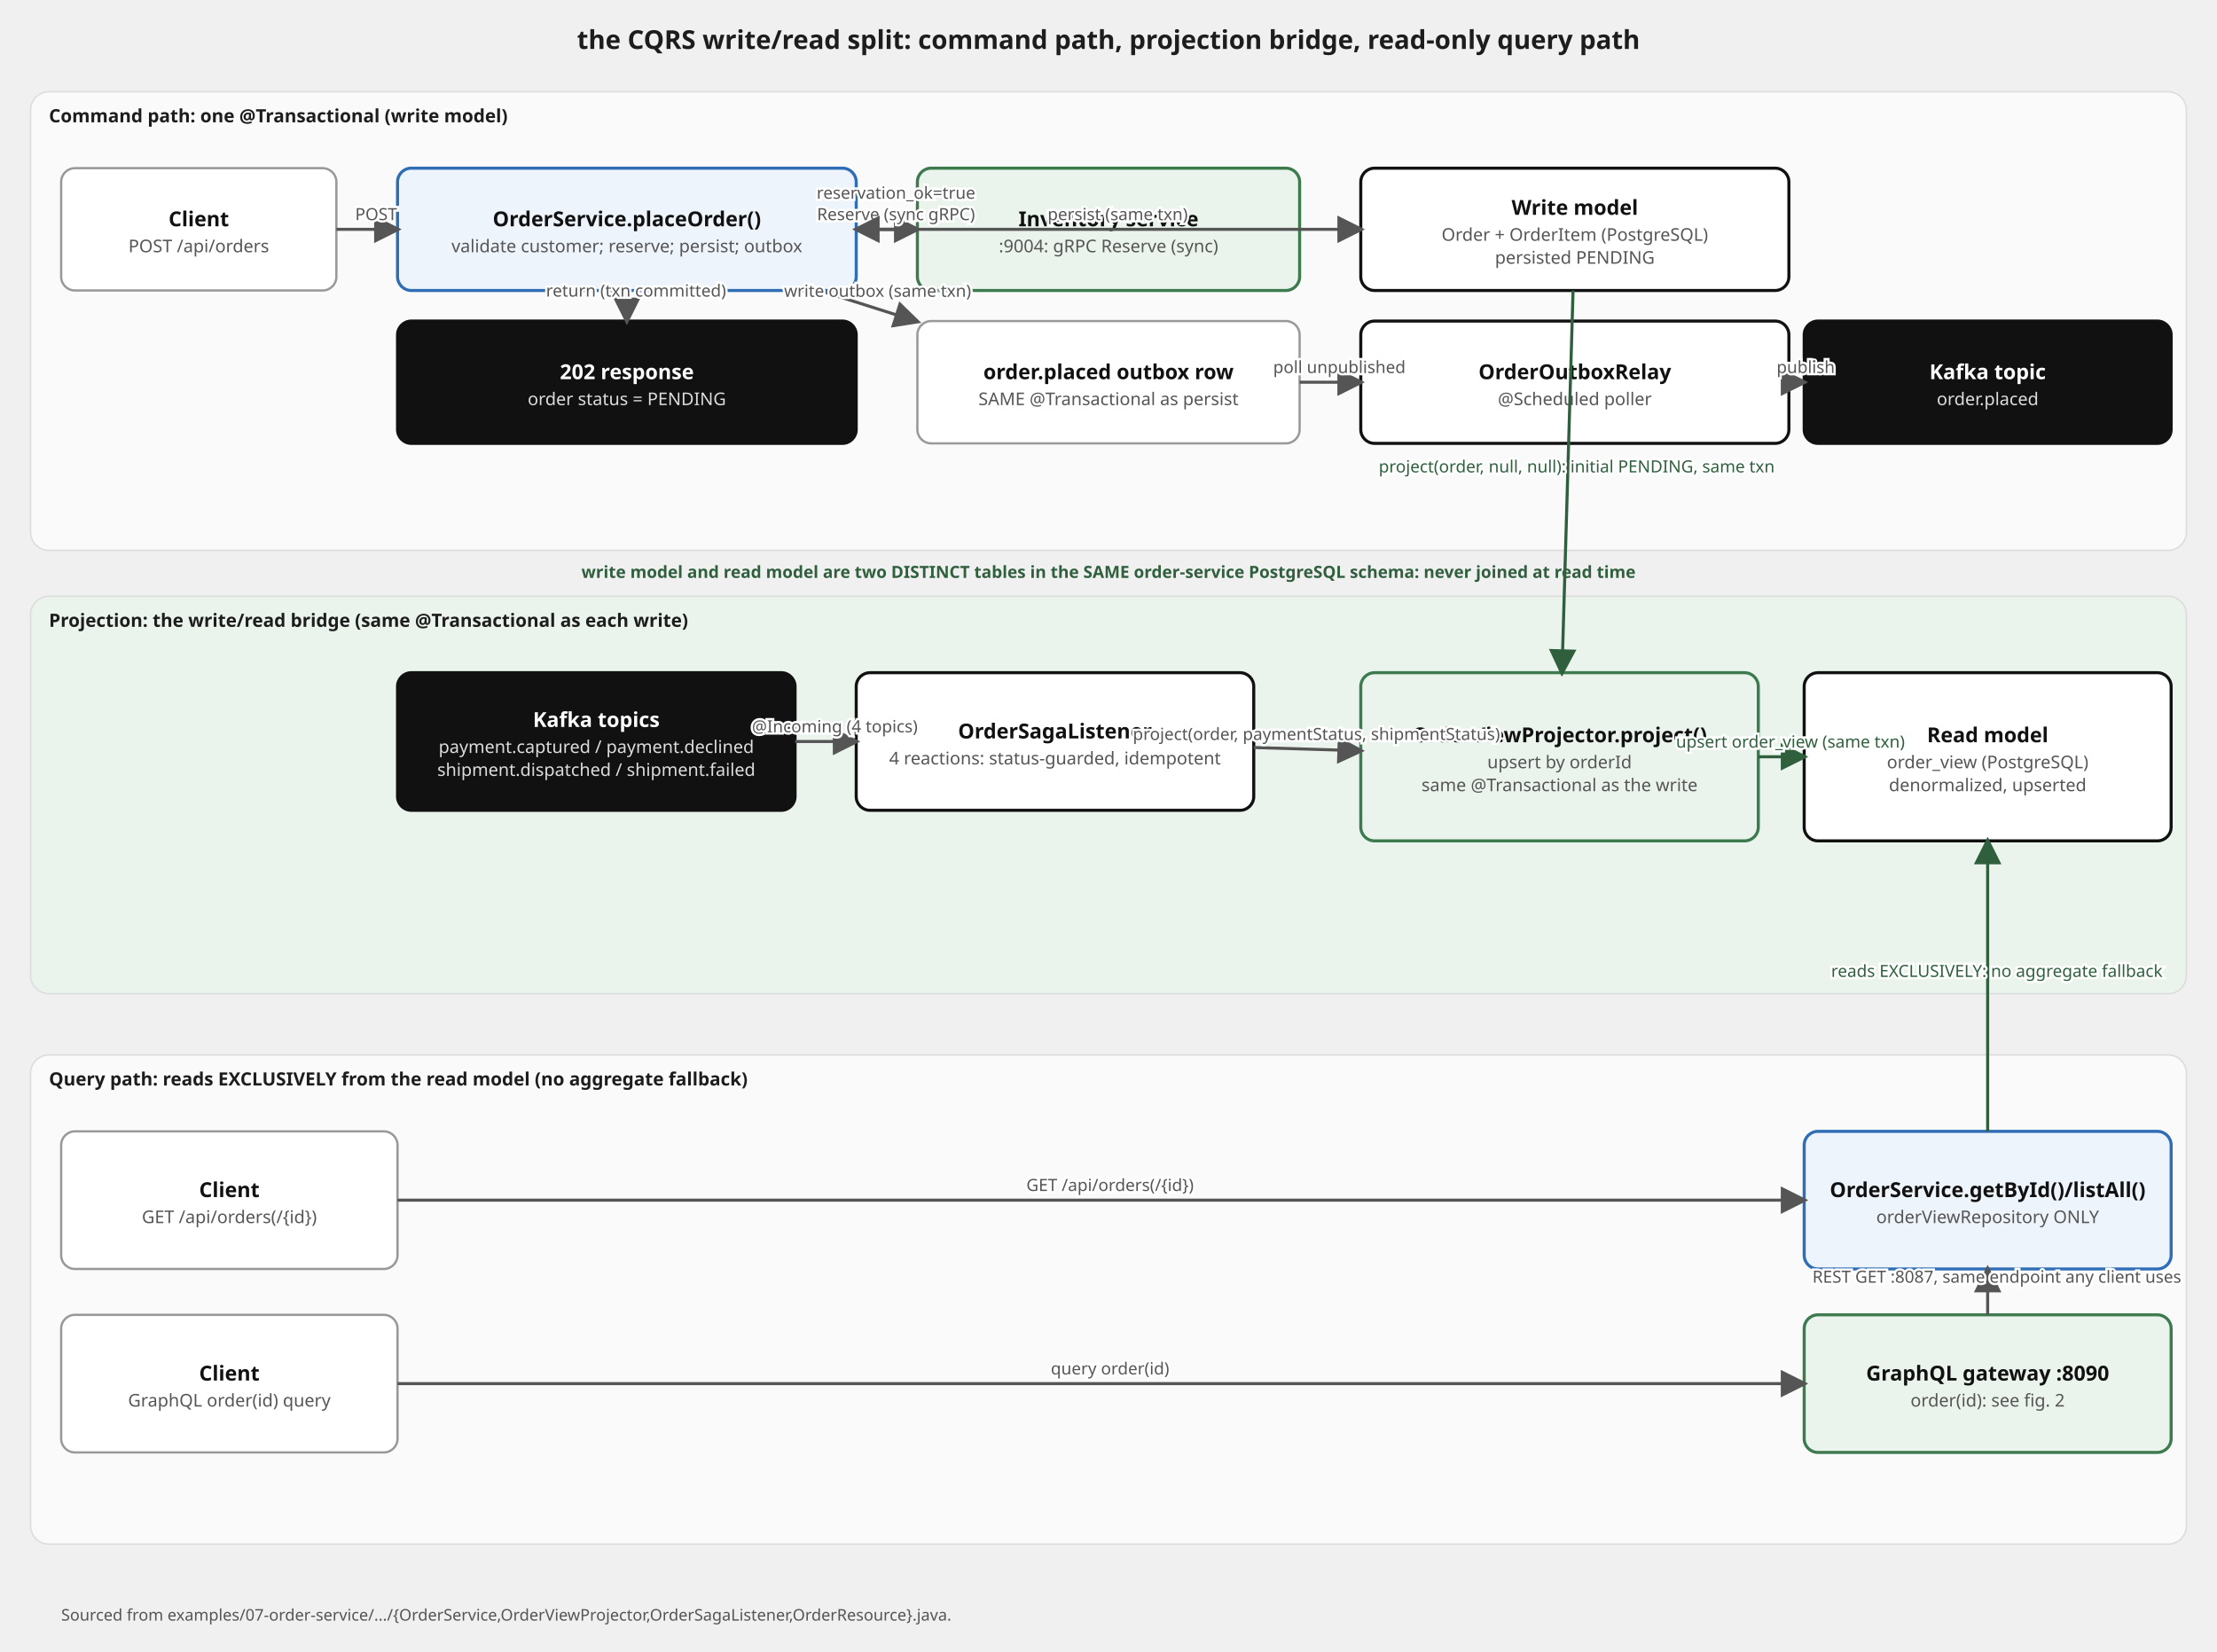
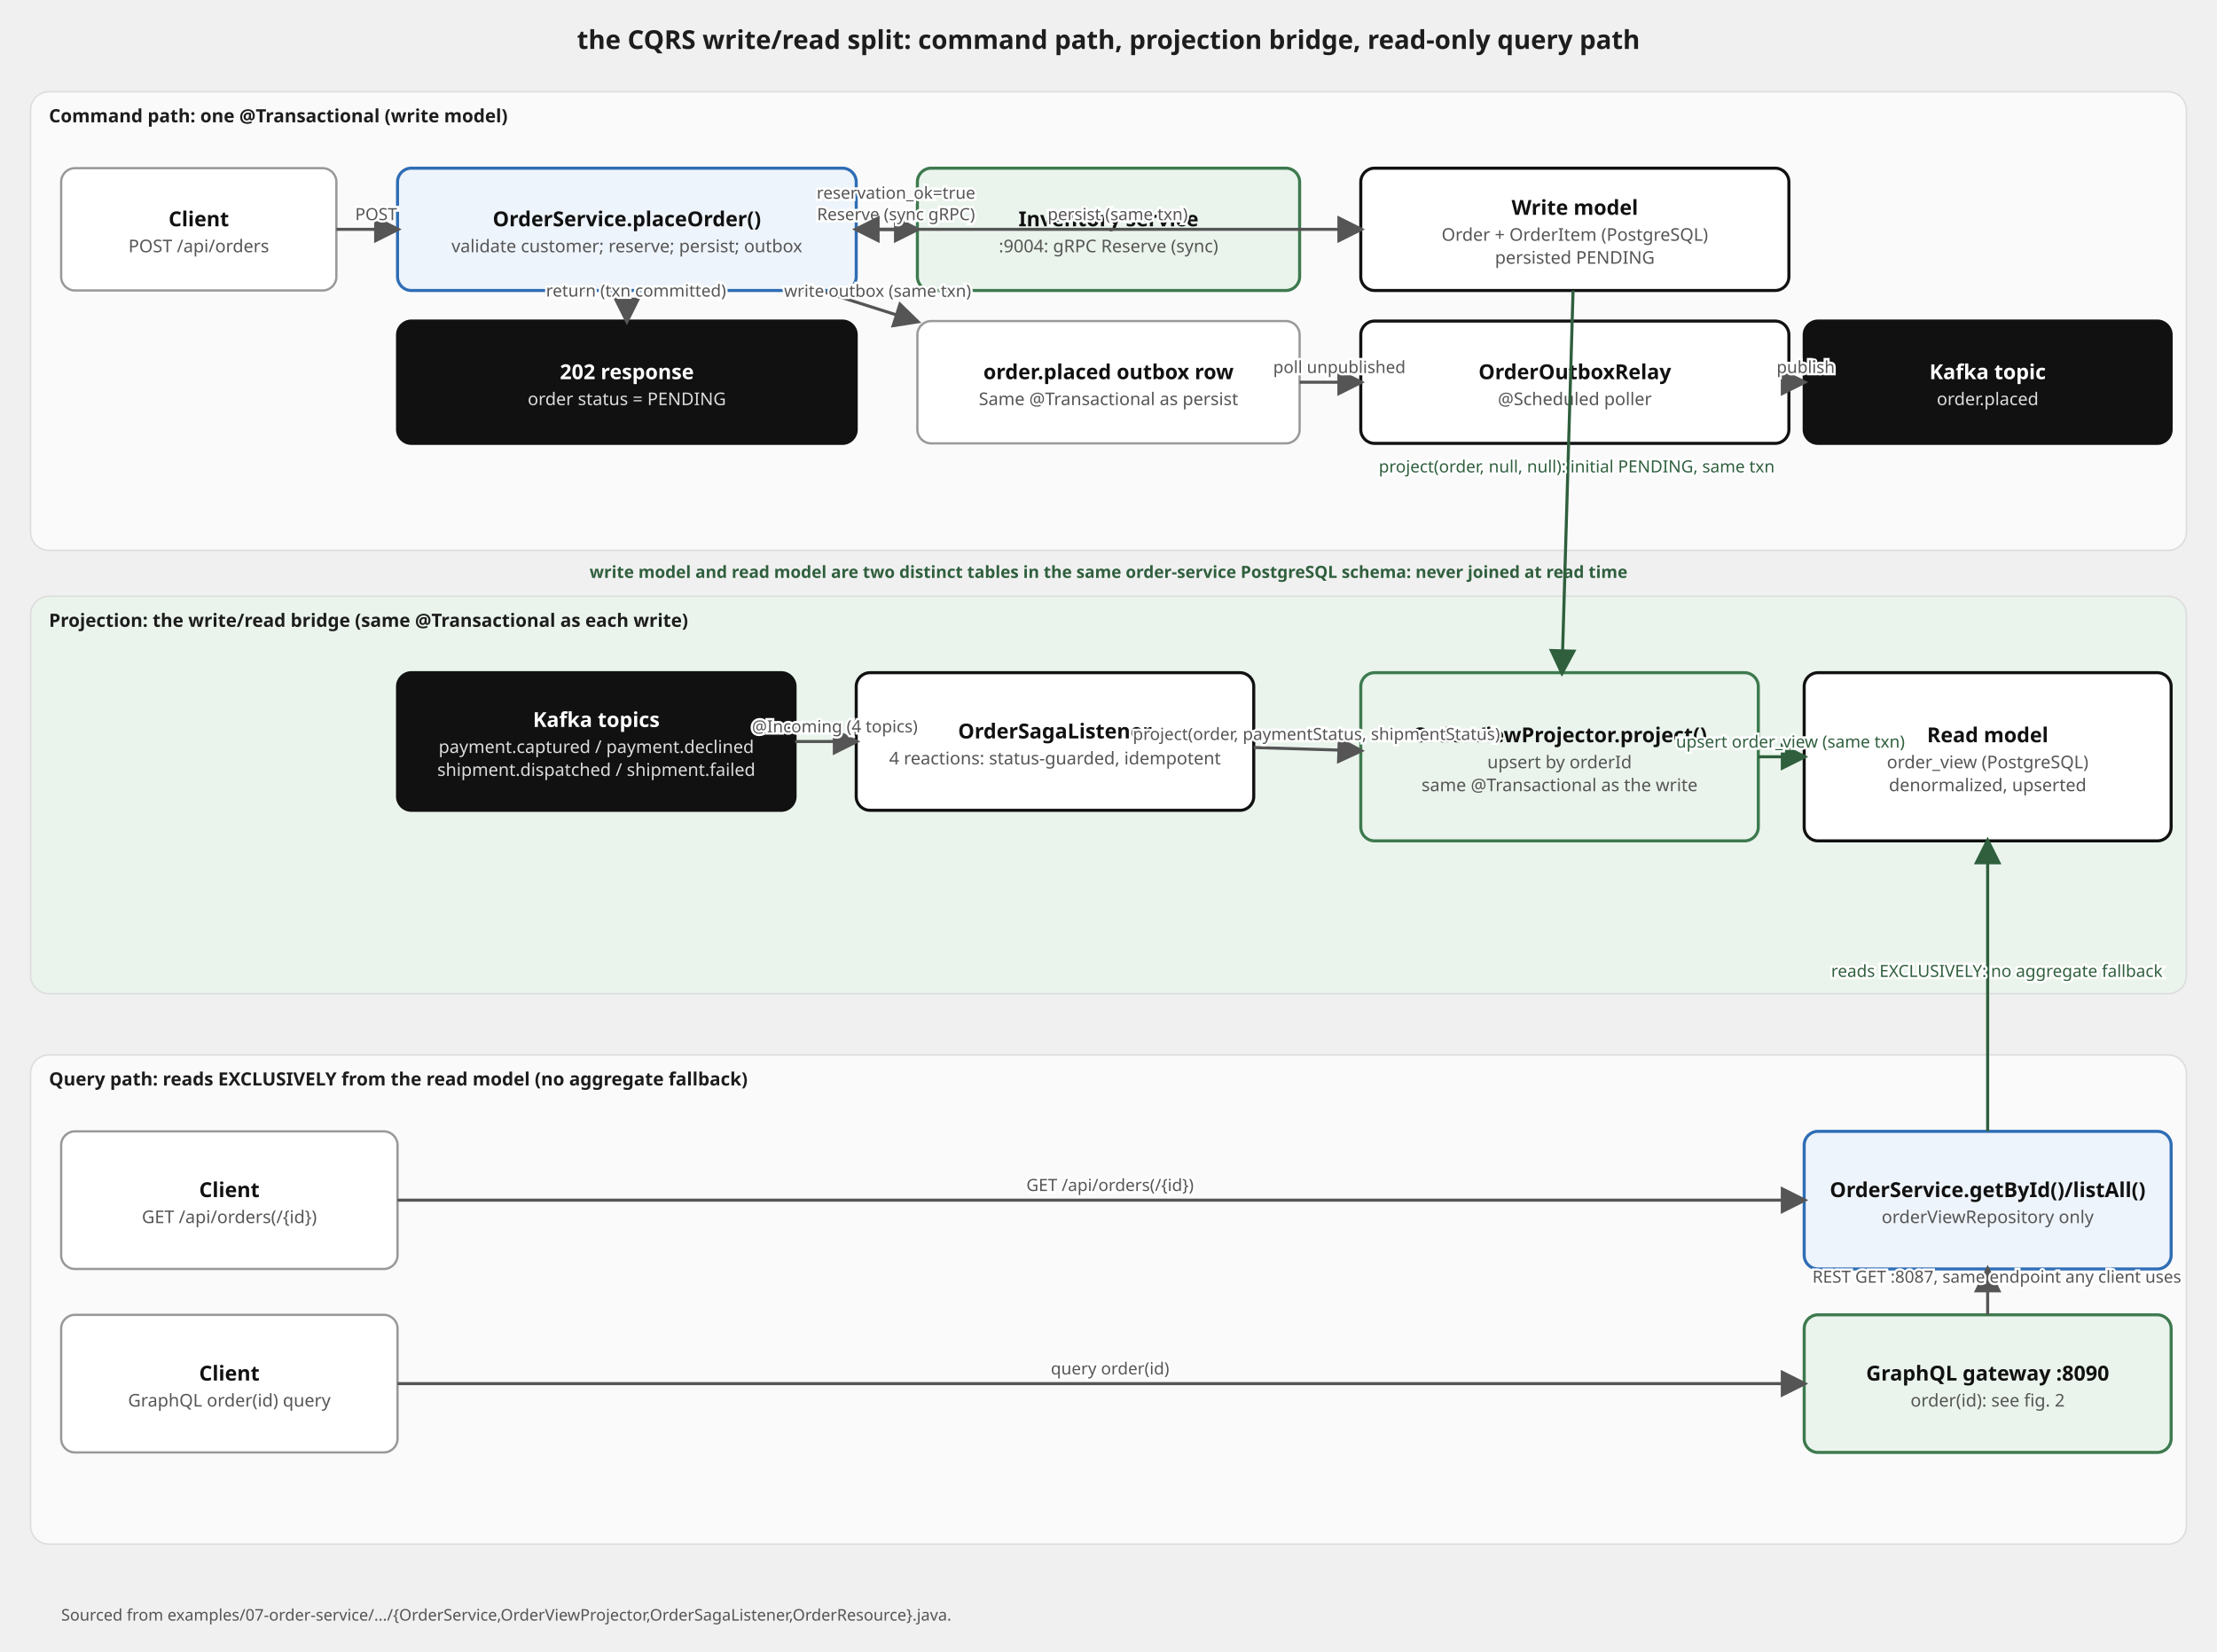
<svg xmlns="http://www.w3.org/2000/svg" viewBox="0 0 1450 1080" font-family="'Red Hat Text', system-ui, sans-serif" role="img">
  <defs>
    <marker id="a" viewBox="0 0 10 10" refX="8.5" refY="5" markerWidth="9" markerHeight="9" orient="auto-start-reverse">
      <path d="M0,0 L10,5 L0,10 z" fill="#555" />
    </marker>
    <marker id="am" viewBox="0 0 10 10" refX="8.5" refY="5" markerWidth="9" markerHeight="9" orient="auto-start-reverse">
      <path d="M0,0 L10,5 L0,10 z" fill="#2f5f3d" />
    </marker>
  </defs>
  <rect x="20" y="60" width="1410" height="300" rx="12" fill="#fafafa" stroke="#ddd" />
  <text x="32" y="80" font-size="12" font-weight="700" fill="#1d1d1d">Command path: one @Transactional (write model)</text>
  <rect x="20" y="390" width="1410" height="260" rx="12" fill="#eaf4ec" stroke="#ddd" />
  <text x="32" y="410" font-size="12" font-weight="700" fill="#1d1d1d">Projection: the write/read bridge (same @Transactional as each write)</text>
  <rect x="20" y="690" width="1410" height="320" rx="12" fill="#fafafa" stroke="#ddd" />
  <text x="32" y="710" font-size="12" font-weight="700" fill="#1d1d1d">Query path: reads EXCLUSIVELY from the read model (no aggregate fallback)</text>
  <rect x="40" y="110" width="180" height="80" rx="9" fill="#ffffff" stroke="#999999" stroke-width="1.5" />
  <text x="130.0" y="148.0" font-size="13.5" font-weight="700" fill="#111111" text-anchor="middle">Client</text>
  <text x="130.0" y="165.0" font-size="11.5" fill="#555555" text-anchor="middle">POST /api/orders</text>
  <rect x="260" y="110" width="300" height="80" rx="9" fill="#eef4fb" stroke="#2f6db5" stroke-width="2" />
  <text x="410.0" y="148.0" font-size="13.5" font-weight="700" fill="#111111" text-anchor="middle">OrderService.placeOrder()</text>
  <text x="410.0" y="165.0" font-size="11.5" fill="#555555" text-anchor="middle">validate customer; reserve; persist; outbox</text>
  <rect x="600" y="110" width="250" height="80" rx="9" fill="#eaf4ec" stroke="#3d7a4e" stroke-width="2" />
  <text x="725.0" y="148.0" font-size="13.5" font-weight="700" fill="#111111" text-anchor="middle">Inventory service</text>
  <text x="725.0" y="165.0" font-size="11.5" fill="#555555" text-anchor="middle">:9004: gRPC Reserve (sync)</text>
  <rect x="890" y="110" width="280" height="80" rx="9" fill="#ffffff" stroke="#111111" stroke-width="2" />
  <text x="1030.0" y="140.5" font-size="13.5" font-weight="700" fill="#111111" text-anchor="middle">Write model</text>
  <text x="1030.0" y="157.5" font-size="11.5" fill="#555555" text-anchor="middle">Order + OrderItem (PostgreSQL)</text>
  <text x="1030.0" y="172.5" font-size="11.5" fill="#555555" text-anchor="middle">persisted PENDING</text>
  <rect x="260" y="210" width="300" height="80" rx="9" fill="#111111" stroke="#111111" stroke-width="2" />
  <text x="410.0" y="248.0" font-size="13.5" font-weight="700" fill="#ffffff" text-anchor="middle">202 response</text>
  <text x="410.0" y="265.0" font-size="11.5" fill="#dddddd" text-anchor="middle">order status = PENDING</text>
  <rect x="600" y="210" width="250" height="80" rx="9" fill="#ffffff" stroke="#999999" stroke-width="1.5" />
  <text x="725.0" y="248.0" font-size="13.5" font-weight="700" fill="#111111" text-anchor="middle">order.placed outbox row</text>
-   <text x="725.0" y="265.0" font-size="11.5" fill="#555555" text-anchor="middle">SAME @Transactional as persist</text>
+   <text x="725.0" y="265.0" font-size="11.5" fill="#555555" text-anchor="middle">Same @Transactional as persist</text>
  <rect x="890" y="210" width="280" height="80" rx="9" fill="#ffffff" stroke="#111111" stroke-width="2" />
  <text x="1030.0" y="248.0" font-size="13.5" font-weight="700" fill="#111111" text-anchor="middle">OrderOutboxRelay</text>
  <text x="1030.0" y="265.0" font-size="11.5" fill="#555555" text-anchor="middle">@Scheduled poller</text>
  <rect x="1180" y="210" width="240" height="80" rx="9" fill="#111111" stroke="#111111" stroke-width="2" />
  <text x="1300.0" y="248.0" font-size="13.5" font-weight="700" fill="#ffffff" text-anchor="middle">Kafka topic</text>
  <text x="1300.0" y="265.0" font-size="11.5" fill="#dddddd" text-anchor="middle">order.placed</text>
  <rect x="260" y="440" width="260" height="90" rx="9" fill="#111111" stroke="#111111" stroke-width="2" />
  <text x="390.0" y="475.5" font-size="13.5" font-weight="700" fill="#ffffff" text-anchor="middle">Kafka topics</text>
  <text x="390.0" y="492.5" font-size="11.5" fill="#dddddd" text-anchor="middle">payment.captured / payment.declined</text>
  <text x="390.0" y="507.5" font-size="11.5" fill="#dddddd" text-anchor="middle">shipment.dispatched / shipment.failed</text>
  <rect x="560" y="440" width="260" height="90" rx="9" fill="#ffffff" stroke="#111111" stroke-width="2" />
  <text x="690.0" y="483.0" font-size="13.5" font-weight="700" fill="#111111" text-anchor="middle">OrderSagaListener</text>
  <text x="690.0" y="500.0" font-size="11.5" fill="#555555" text-anchor="middle">4 reactions: status-guarded, idempotent</text>
  <rect x="890" y="440" width="260" height="110" rx="9" fill="#eaf4ec" stroke="#3d7a4e" stroke-width="2" />
  <text x="1020.0" y="485.5" font-size="13.5" font-weight="700" fill="#111111" text-anchor="middle">OrderViewProjector.project()</text>
  <text x="1020.0" y="502.5" font-size="11.5" fill="#555555" text-anchor="middle">upsert by orderId</text>
  <text x="1020.0" y="517.5" font-size="11.5" fill="#555555" text-anchor="middle">same @Transactional as the write</text>
  <rect x="1180" y="440" width="240" height="110" rx="9" fill="#ffffff" stroke="#111111" stroke-width="2" />
  <text x="1300.0" y="485.5" font-size="13.5" font-weight="700" fill="#111111" text-anchor="middle">Read model</text>
  <text x="1300.0" y="502.5" font-size="11.5" fill="#555555" text-anchor="middle">order_view (PostgreSQL)</text>
  <text x="1300.0" y="517.5" font-size="11.5" fill="#555555" text-anchor="middle">denormalized, upserted</text>
  <rect x="40" y="740" width="220" height="90" rx="9" fill="#ffffff" stroke="#999999" stroke-width="1.5" />
  <text x="150.0" y="783.0" font-size="13.5" font-weight="700" fill="#111111" text-anchor="middle">Client</text>
  <text x="150.0" y="800.0" font-size="11.5" fill="#555555" text-anchor="middle">GET /api/orders(/{id})</text>
  <rect x="1180" y="740" width="240" height="90" rx="9" fill="#eef4fb" stroke="#2f6db5" stroke-width="2" />
  <text x="1300.0" y="783.0" font-size="13.5" font-weight="700" fill="#111111" text-anchor="middle">OrderService.getById()/listAll()</text>
-   <text x="1300.0" y="800.0" font-size="11.5" fill="#555555" text-anchor="middle">orderViewRepository ONLY</text>
+   <text x="1300.0" y="800.0" font-size="11.5" fill="#555555" text-anchor="middle">orderViewRepository only</text>
  <rect x="40" y="860" width="220" height="90" rx="9" fill="#ffffff" stroke="#999999" stroke-width="1.5" />
  <text x="150.0" y="903.0" font-size="13.5" font-weight="700" fill="#111111" text-anchor="middle">Client</text>
  <text x="150.0" y="920.0" font-size="11.5" fill="#555555" text-anchor="middle">GraphQL order(id) query</text>
  <rect x="1180" y="860" width="240" height="90" rx="9" fill="#eaf4ec" stroke="#3d7a4e" stroke-width="2" />
  <text x="1300.0" y="903.0" font-size="13.5" font-weight="700" fill="#111111" text-anchor="middle">GraphQL gateway :8090</text>
  <text x="1300.0" y="920.0" font-size="11.5" fill="#555555" text-anchor="middle">order(id): see fig. 2</text>
  <path d="M220.0,150.0 L260.0,150.0" fill="none" stroke="#555" stroke-width="2" marker-end="url(#a)" />
  <text x="246.0" y="144.0" font-size="11" fill="#ffffff" stroke="#ffffff" stroke-width="3" paint-order="stroke" text-anchor="middle">POST</text>
  <text x="246.0" y="144.0" font-size="11" fill="#555" text-anchor="middle">POST</text>
  <path d="M560.0,150.0 L600.0,150.0" fill="none" stroke="#555" stroke-width="2" marker-end="url(#a)" />
  <text x="586.0" y="144.0" font-size="11" fill="#ffffff" stroke="#ffffff" stroke-width="3" paint-order="stroke" text-anchor="middle">Reserve (sync gRPC)</text>
  <text x="586.0" y="144.0" font-size="11" fill="#555" text-anchor="middle">Reserve (sync gRPC)</text>
  <path d="M600.0,150.0 L560.0,150.0" fill="none" stroke="#555" stroke-width="2" marker-end="url(#a)" />
  <text x="586.0" y="130.0" font-size="11" fill="#ffffff" stroke="#ffffff" stroke-width="3" paint-order="stroke" text-anchor="middle">reservation_ok=true</text>
  <text x="586.0" y="130.0" font-size="11" fill="#555" text-anchor="middle">reservation_ok=true</text>
  <path d="M560.0,150.0 L890.0,150.0" fill="none" stroke="#555" stroke-width="2" marker-end="url(#a)" />
  <text x="731.0" y="144.0" font-size="11" fill="#ffffff" stroke="#ffffff" stroke-width="3" paint-order="stroke" text-anchor="middle">persist (same txn)</text>
  <text x="731.0" y="144.0" font-size="11" fill="#555" text-anchor="middle">persist (same txn)</text>
  <path d="M410.0,190.0 L410.0,210.0" fill="none" stroke="#555" stroke-width="2" marker-end="url(#a)" />
  <text x="416.0" y="194.0" font-size="11" fill="#ffffff" stroke="#ffffff" stroke-width="3" paint-order="stroke" text-anchor="middle">return (txn committed)</text>
  <text x="416.0" y="194.0" font-size="11" fill="#555" text-anchor="middle">return (txn committed)</text>
  <path d="M536.0,190.0 L600.0,210.317" fill="none" stroke="#555" stroke-width="2" marker-end="url(#a)" />
  <text x="574.0" y="194.159" font-size="11" fill="#ffffff" stroke="#ffffff" stroke-width="3" paint-order="stroke" text-anchor="middle">write outbox (same txn)</text>
  <text x="574.0" y="194.159" font-size="11" fill="#555" text-anchor="middle">write outbox (same txn)</text>
  <path d="M850.0,250.0 L890.0,250.0" fill="none" stroke="#555" stroke-width="2" marker-end="url(#a)" />
  <text x="876.0" y="244.0" font-size="11" fill="#ffffff" stroke="#ffffff" stroke-width="3" paint-order="stroke" text-anchor="middle">poll unpublished</text>
  <text x="876.0" y="244.0" font-size="11" fill="#555" text-anchor="middle">poll unpublished</text>
  <path d="M1170.0,250.0 L1180.0,250.0" fill="none" stroke="#555" stroke-width="2" marker-end="url(#a)" />
  <text x="1181.0" y="244.0" font-size="11" fill="#ffffff" stroke="#ffffff" stroke-width="3" paint-order="stroke" text-anchor="middle">publish</text>
  <text x="1181.0" y="244.0" font-size="11" fill="#555" text-anchor="middle">publish</text>
  <path d="M520.0,485.0 L560.0,485.0" fill="none" stroke="#555" stroke-width="2" marker-end="url(#a)" />
  <text x="546.0" y="479.0" font-size="11" fill="#ffffff" stroke="#ffffff" stroke-width="3" paint-order="stroke" text-anchor="middle">@Incoming (4 topics)</text>
  <text x="546.0" y="479.0" font-size="11" fill="#555" text-anchor="middle">@Incoming (4 topics)</text>
  <path d="M820.0,488.939 L890.0,491.061" fill="none" stroke="#555" stroke-width="2" marker-end="url(#a)" />
  <text x="861.0" y="484.0" font-size="11" fill="#ffffff" stroke="#ffffff" stroke-width="3" paint-order="stroke" text-anchor="middle">project(order, paymentStatus, shipmentStatus)</text>
  <text x="861.0" y="484.0" font-size="11" fill="#555" text-anchor="middle">project(order, paymentStatus, shipmentStatus)</text>
  <path d="M1028.841,190.0 L1021.594,440.0" fill="none" stroke="#2f5f3d" stroke-width="2" marker-end="url(#am)" />
  <text x="1031.217" y="309.0" font-size="11" fill="#ffffff" stroke="#ffffff" stroke-width="3" paint-order="stroke" text-anchor="middle">project(order, null, null): initial PENDING, same txn</text>
  <text x="1031.217" y="309.0" font-size="11" fill="#2f5f3d" text-anchor="middle">project(order, null, null): initial PENDING, same txn</text>
  <path d="M1150.0,495.0 L1180.0,495.0" fill="none" stroke="#2f5f3d" stroke-width="2" marker-end="url(#am)" />
  <text x="1171.0" y="489.0" font-size="11" fill="#ffffff" stroke="#ffffff" stroke-width="3" paint-order="stroke" text-anchor="middle">upsert order_view (same txn)</text>
  <text x="1171.0" y="489.0" font-size="11" fill="#2f5f3d" text-anchor="middle">upsert order_view (same txn)</text>
  <path d="M260.0,785.0 L1180.0,785.0" fill="none" stroke="#555" stroke-width="2" marker-end="url(#a)" />
  <text x="726.0" y="779.0" font-size="11" fill="#ffffff" stroke="#ffffff" stroke-width="3" paint-order="stroke" text-anchor="middle">GET /api/orders(/{id})</text>
  <text x="726.0" y="779.0" font-size="11" fill="#555" text-anchor="middle">GET /api/orders(/{id})</text>
  <path d="M260.0,905.0 L1180.0,905.0" fill="none" stroke="#555" stroke-width="2" marker-end="url(#a)" />
  <text x="726.0" y="899.0" font-size="11" fill="#ffffff" stroke="#ffffff" stroke-width="3" paint-order="stroke" text-anchor="middle">query order(id)</text>
  <text x="726.0" y="899.0" font-size="11" fill="#555" text-anchor="middle">query order(id)</text>
  <path d="M1300.0,860.0 L1300.0,830.0" fill="none" stroke="#555" stroke-width="2" marker-end="url(#a)" />
  <text x="1306.0" y="839.0" font-size="11" fill="#ffffff" stroke="#ffffff" stroke-width="3" paint-order="stroke" text-anchor="middle">REST GET :8087, same endpoint any client uses</text>
  <text x="1306.0" y="839.0" font-size="11" fill="#555" text-anchor="middle">REST GET :8087, same endpoint any client uses</text>
  <path d="M1300.0,740.0 L1300.0,550.0" fill="none" stroke="#2f5f3d" stroke-width="2" marker-end="url(#am)" />
  <text x="1306.0" y="639.0" font-size="11" fill="#ffffff" stroke="#ffffff" stroke-width="3" paint-order="stroke" text-anchor="middle">reads EXCLUSIVELY: no aggregate fallback</text>
  <text x="1306.0" y="639.0" font-size="11" fill="#2f5f3d" text-anchor="middle">reads EXCLUSIVELY: no aggregate fallback</text>
  <text x="725.0" y="32" font-size="17" fill="#1d1d1d" text-anchor="middle" font-weight="700">the CQRS write/read split: command path, projection bridge, read-only query path</text>
-   <text x="725.0" y="378" font-size="11" fill="#2f5f3d" text-anchor="middle" font-weight="700">write model and read model are two DISTINCT tables in the SAME order-service PostgreSQL schema: never joined at read time</text>
+   <text x="725.0" y="378" font-size="11" fill="#2f5f3d" text-anchor="middle" font-weight="700">write model and read model are two distinct tables in the same order-service PostgreSQL schema: never joined at read time</text>
  <text x="40" y="1060" font-size="10.5" fill="#555555" text-anchor="start">Sourced from examples/07-order-service/.../{OrderService,OrderViewProjector,OrderSagaListener,OrderResource}.java.</text>
</svg>
